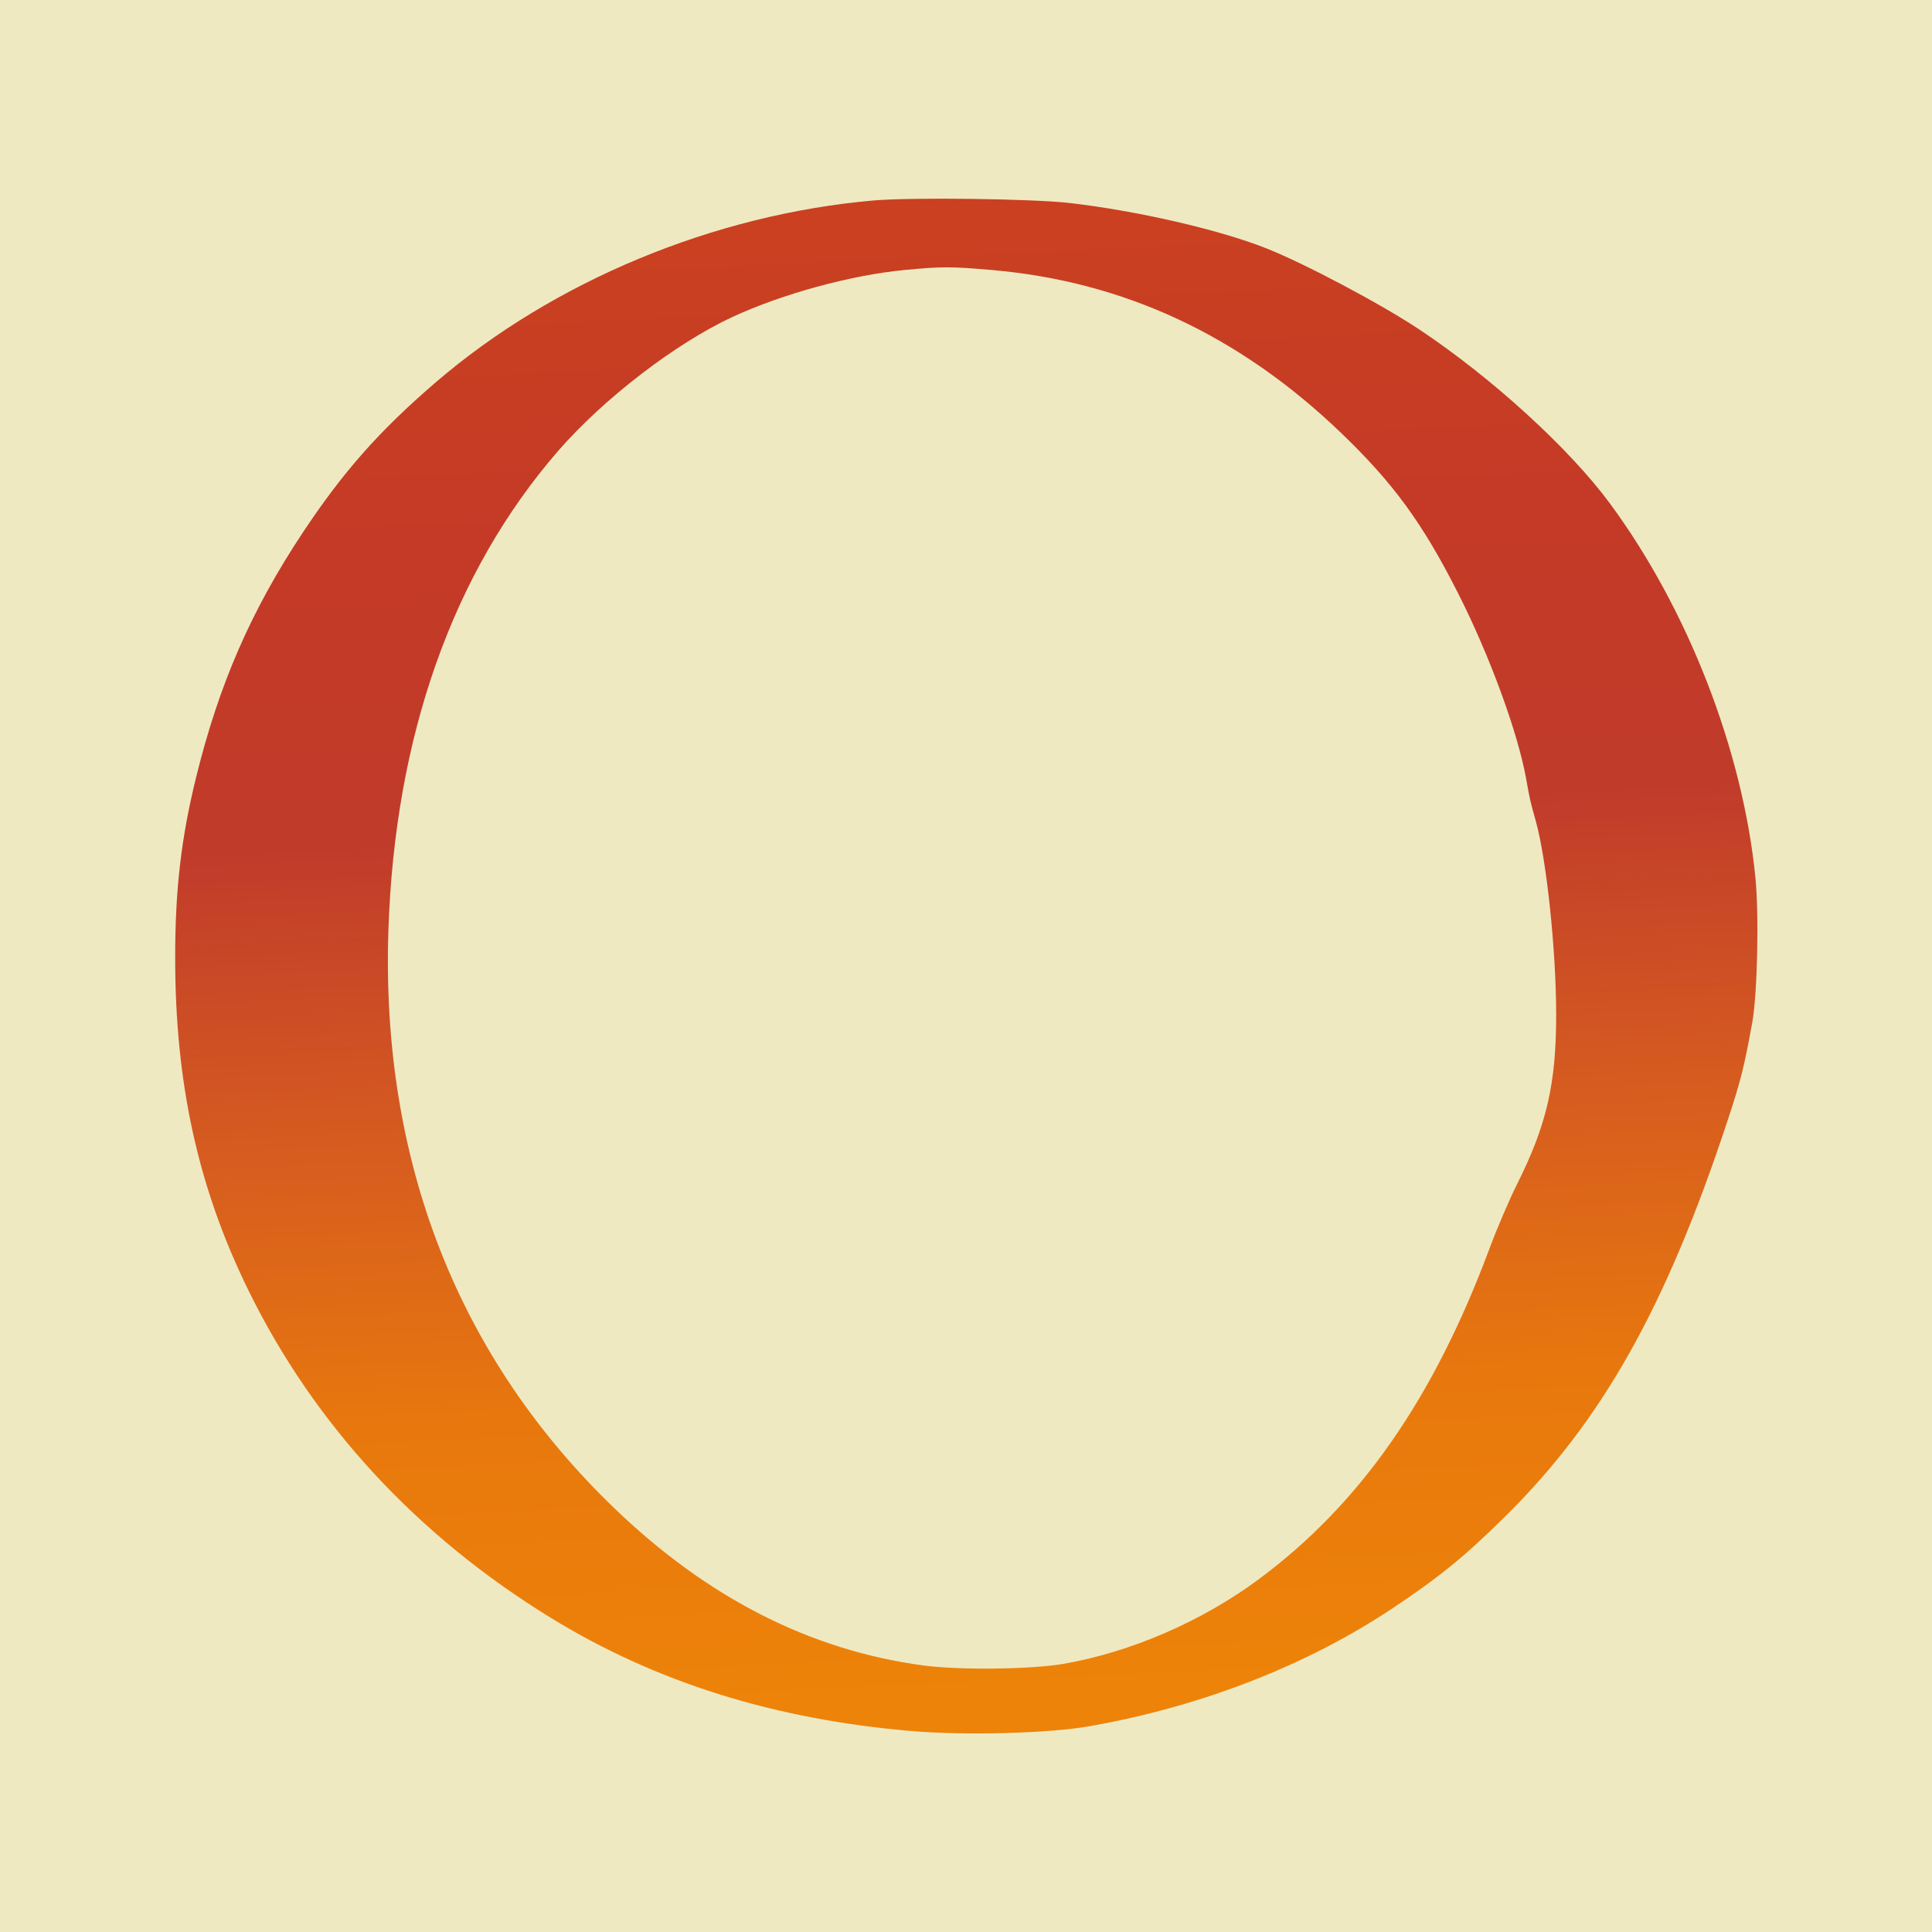
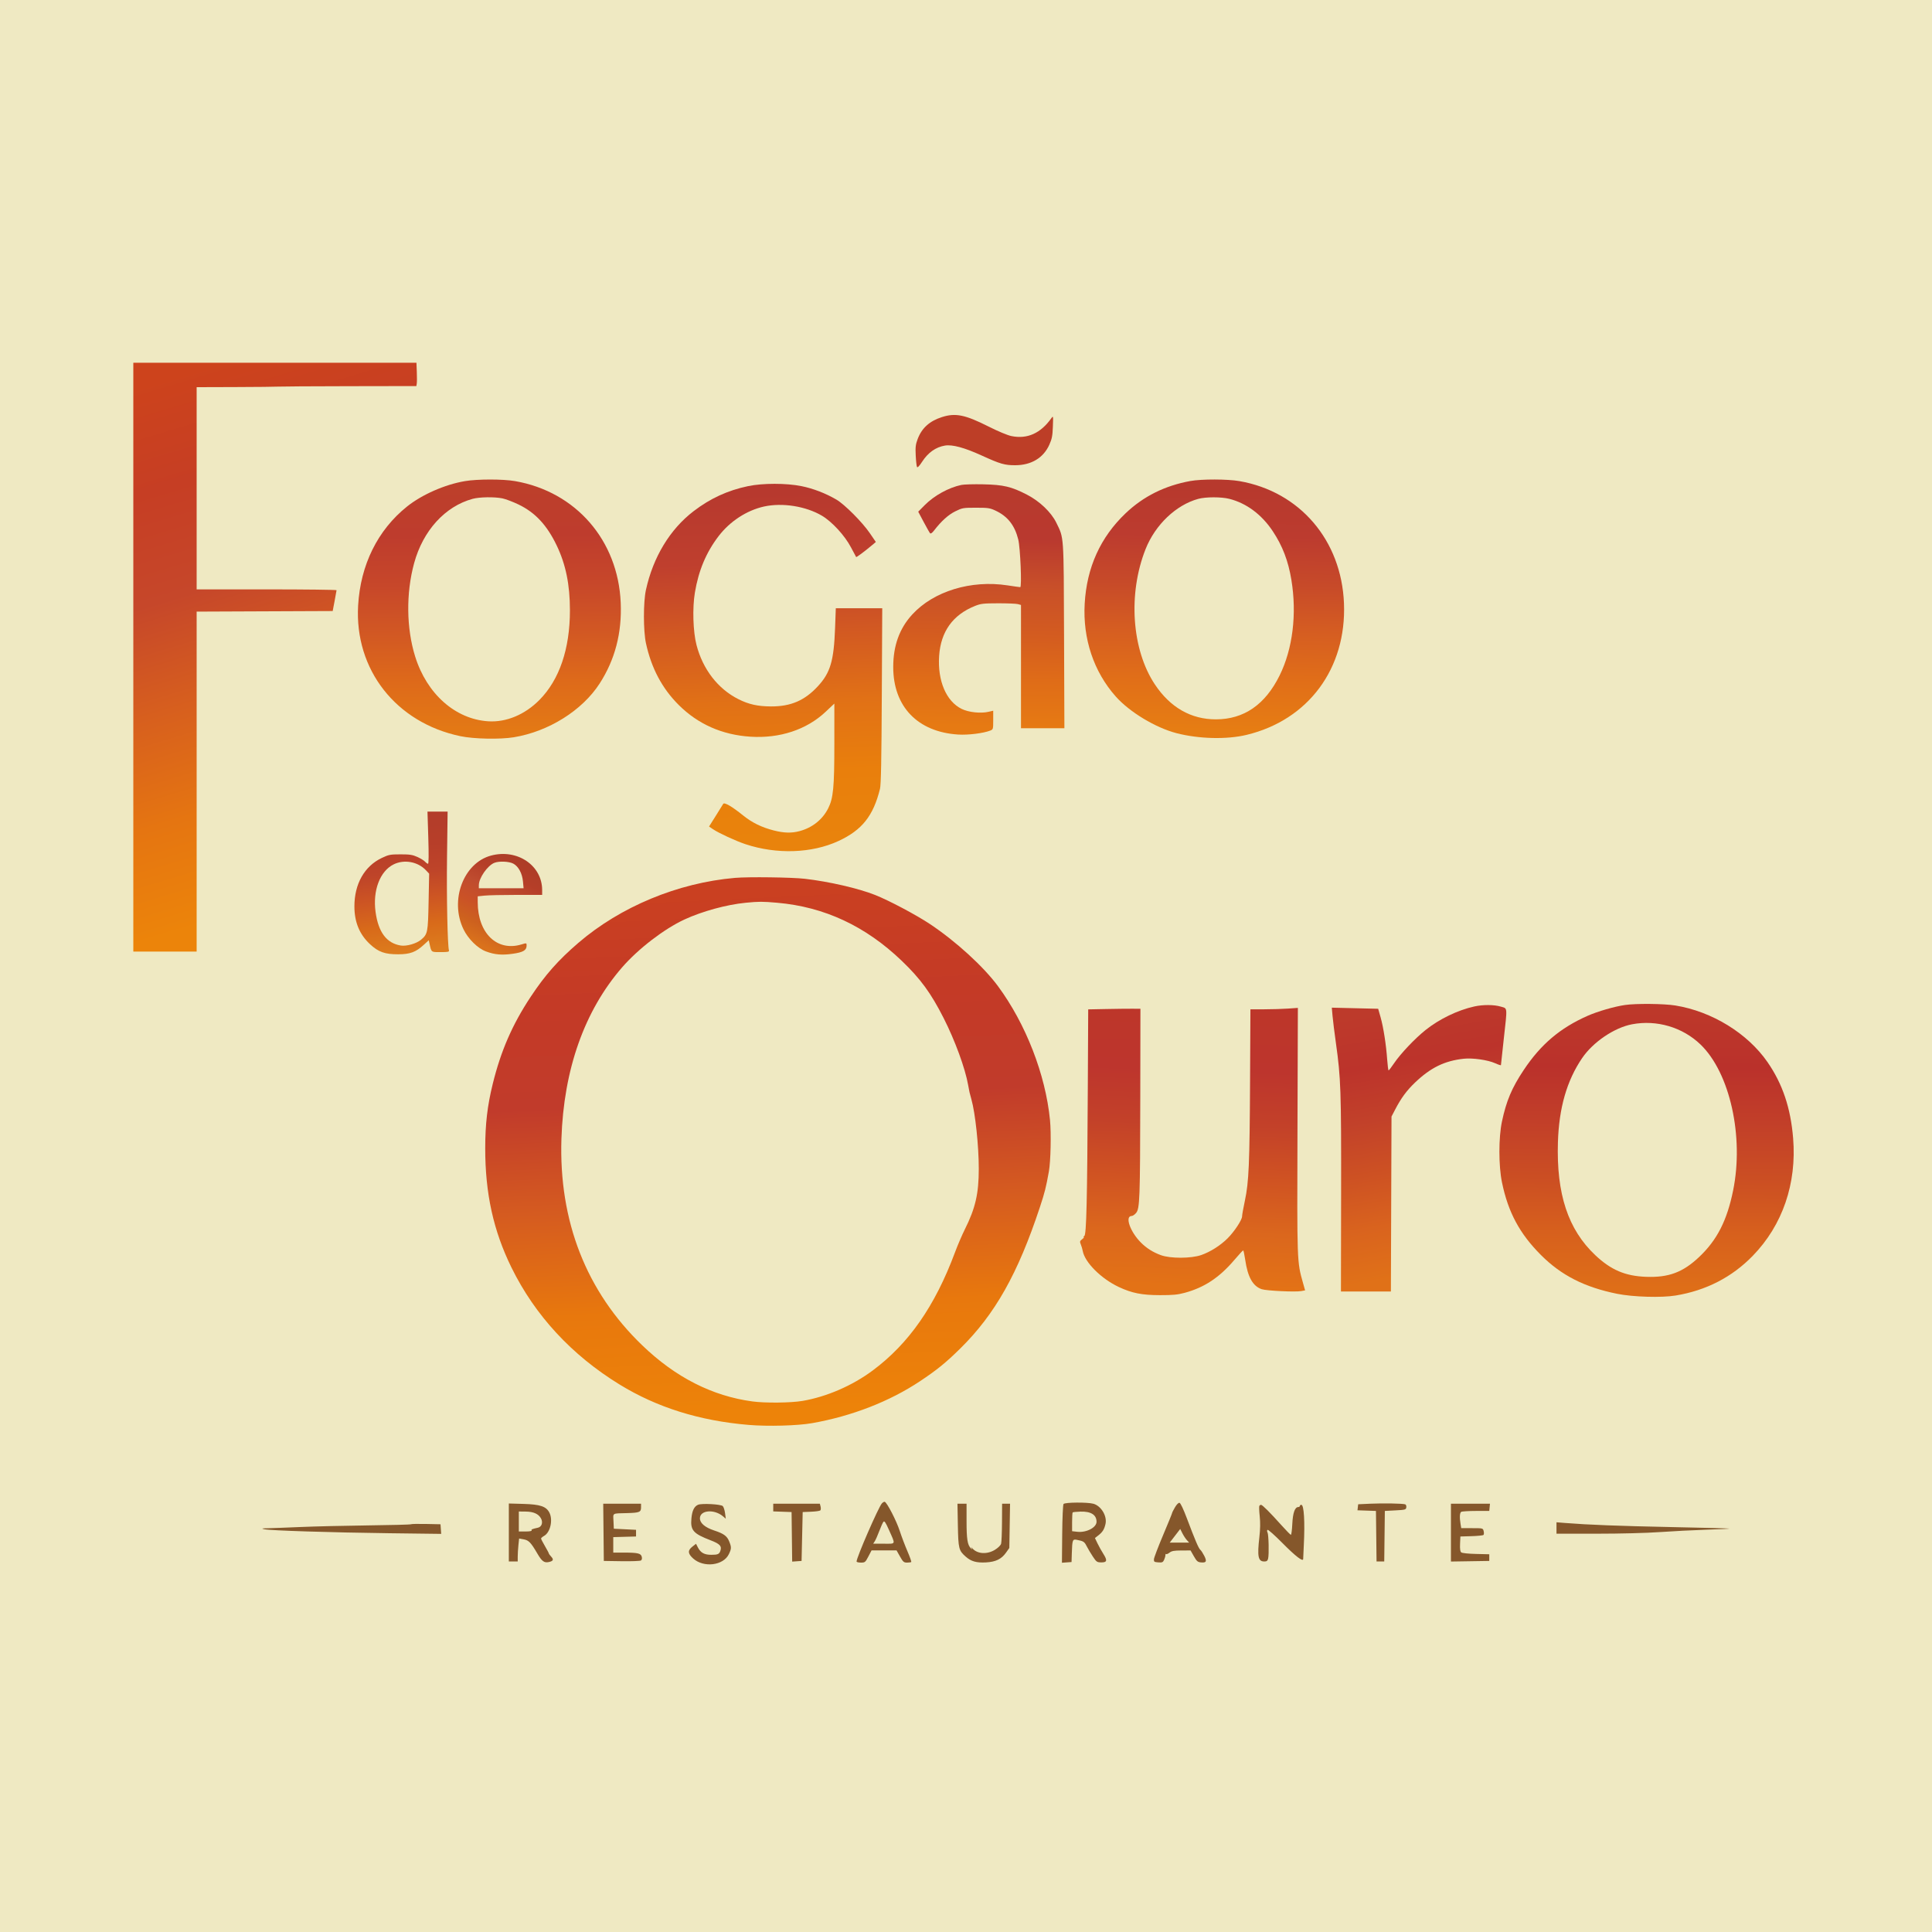
- <svg xmlns="http://www.w3.org/2000/svg" viewBox="874.4 652.2 621.5 621.5">
+ <svg xmlns="http://www.w3.org/2000/svg" viewBox="494 -73.5 1739 1739">
  <defs>
-     <linearGradient id="fdw8" x1="241.78" x2="263.96" y1="13.15" y2="483.12" gradientUnits="userSpaceOnUse">
+     <linearGradient id="fdo0" x1="-11.71" x2="127.31" y1="26.54" y2="489.27" gradientUnits="userSpaceOnUse">
+       <stop offset="0%" stop-color="#cd431c" />
+       <stop offset="20%" stop-color="#c63e24" />
+       <stop offset="40%" stop-color="#c6472a" />
+       <stop offset="60%" stop-color="#d75f1e" />
+       <stop offset="80%" stop-color="#e57511" />
+       <stop offset="100%" stop-color="#ec840a" />
+     </linearGradient>
+     <linearGradient id="fdo2" x1="119.37" x2="121.73" y1="8.29" y2="228.17" gradientUnits="userSpaceOnUse">
+       <stop offset="0%" stop-color="#bd3f2b" />
+       <stop offset="20%" stop-color="#be3c2d" />
+       <stop offset="40%" stop-color="#c7472a" />
+       <stop offset="60%" stop-color="#d25823" />
+       <stop offset="80%" stop-color="#de6a1a" />
+       <stop offset="100%" stop-color="#e37915" />
+     </linearGradient>
+     <linearGradient id="fdo3" x1="120.98" x2="116.68" y1="8.35" y2="227.46" gradientUnits="userSpaceOnUse">
+       <stop offset="0%" stop-color="#b7392d" />
+       <stop offset="20%" stop-color="#bc3b2f" />
+       <stop offset="40%" stop-color="#c74a29" />
+       <stop offset="60%" stop-color="#d65e21" />
+       <stop offset="80%" stop-color="#e16f18" />
+       <stop offset="100%" stop-color="#e67d13" />
+     </linearGradient>
+     <linearGradient id="fdo4" x1="113.94" x2="124.89" y1="9.73" y2="324.08" gradientUnits="userSpaceOnUse">
+       <stop offset="0%" stop-color="#b7392e" />
+       <stop offset="20%" stop-color="#bf3f2e" />
+       <stop offset="40%" stop-color="#d25922" />
+       <stop offset="60%" stop-color="#e17116" />
+       <stop offset="80%" stop-color="#e97f0c" />
+       <stop offset="100%" stop-color="#e9830c" />
+     </linearGradient>
+     <linearGradient id="fdo5" x1="92.94" x2="88.51" y1="8.44" y2="220.51" gradientUnits="userSpaceOnUse">
+       <stop offset="0%" stop-color="#b83a2d" />
+       <stop offset="20%" stop-color="#b9392f" />
+       <stop offset="40%" stop-color="#c84f29" />
+       <stop offset="60%" stop-color="#d35b20" />
+       <stop offset="80%" stop-color="#df6c18" />
+       <stop offset="100%" stop-color="#e67a13" />
+     </linearGradient>
+     <linearGradient id="fdo6" x1="44.58" x2="56.6" y1="9.41" y2="127.31" gradientUnits="userSpaceOnUse">
+       <stop offset="0%" stop-color="#b33d2a" />
+       <stop offset="20%" stop-color="#b73e29" />
+       <stop offset="40%" stop-color="#be4429" />
+       <stop offset="60%" stop-color="#cd5523" />
+       <stop offset="80%" stop-color="#d86a1a" />
+       <stop offset="100%" stop-color="#dd7c1d" />
+     </linearGradient>
+     <linearGradient id="fdo7" x1="51.15" x2="15.06" y1="4.49" y2="80.95" gradientUnits="userSpaceOnUse">
+       <stop offset="0%" stop-color="#ad3d27" />
+       <stop offset="20%" stop-color="#b53e28" />
+       <stop offset="40%" stop-color="#bf4c2f" />
+       <stop offset="60%" stop-color="#ca5127" />
+       <stop offset="80%" stop-color="#cd611e" />
+       <stop offset="100%" stop-color="#da721c" />
+     </linearGradient>
+     <linearGradient id="fdo8" x1="241.78" x2="263.96" y1="13.15" y2="483.12" gradientUnits="userSpaceOnUse">
      <stop offset="0%" stop-color="#ca4021" />
      <stop offset="20%" stop-color="#c43a26" />
      <stop offset="40%" stop-color="#c13b2b" />
      <stop offset="60%" stop-color="#d55b20" />
      <stop offset="80%" stop-color="#e8780d" />
      <stop offset="100%" stop-color="#ed8309" />
    </linearGradient>
+     <linearGradient id="fdo9" x1="135.9" x2="134.15" y1="9.16" y2="257.74" gradientUnits="userSpaceOnUse">
+       <stop offset="0%" stop-color="#bd382a" />
+       <stop offset="20%" stop-color="#ba312b" />
+       <stop offset="40%" stop-color="#c23f29" />
+       <stop offset="60%" stop-color="#cb4e23" />
+       <stop offset="80%" stop-color="#d7601d" />
+       <stop offset="100%" stop-color="#de6e18" />
+     </linearGradient>
+     <linearGradient id="fdo10" x1="35.93" x2="76.51" y1="9.83" y2="244.76" gradientUnits="userSpaceOnUse">
+       <stop offset="0%" stop-color="#bd3a2b" />
+       <stop offset="20%" stop-color="#bc332b" />
+       <stop offset="40%" stop-color="#c2412a" />
+       <stop offset="60%" stop-color="#cd5123" />
+       <stop offset="80%" stop-color="#d9631e" />
+       <stop offset="100%" stop-color="#e07118" />
+     </linearGradient>
+     <linearGradient id="fdo11" x1="106.9" x2="97.89" y1="8.14" y2="252.25" gradientUnits="userSpaceOnUse">
+       <stop offset="0%" stop-color="#bd362a" />
+       <stop offset="20%" stop-color="#bd352d" />
+       <stop offset="40%" stop-color="#c34129" />
+       <stop offset="60%" stop-color="#d05322" />
+       <stop offset="80%" stop-color="#db671d" />
+       <stop offset="100%" stop-color="#e37216" />
+     </linearGradient>
  </defs>
-   <rect x="874.4" y="652.2" width="621.5" height="621.5" fill="#EFE9C2" />
-   <path fill="url(#fdw8)" fill-rule="evenodd" d="M227.5 2.684c-51.361 4.46-103.058 25.931-141 58.561-18.123 15.585-29.81 28.814-42.836 48.489-16.5 24.92-26.803 48.569-34.144 78.371C4.697 207.684 2.765 224.206 2.751 246c-.027 40.778 7.358 74.318 23.668 107.5 21.151 43.03 54.196 78.77 97.265 105.196 33.699 20.677 71.871 32.632 116.123 36.369 17.435 1.472 44.127.736 57.193-1.578 35.82-6.343 69.61-19.478 97.08-37.739 15.204-10.107 23.276-16.663 36.237-29.434 31.363-30.902 51.895-67.348 71.721-127.314 4.346-13.145 5.468-17.6 8.06-32 1.636-9.089 2.185-34.409 1.006-46.39-4.025-40.901-21.729-86.457-46.809-120.448-13.017-17.643-37.841-40.32-61.163-55.874-12.353-8.239-36.982-21.302-49.469-26.238-15.138-5.985-41.378-12.028-63.157-14.547-11.812-1.366-50.861-1.874-63.006-.819m9.752 22.386c-17.214 1.665-39.094 7.64-55.167 15.066-18.256 8.434-41.634 26.395-56.174 43.158-33.86 39.037-52.521 91.772-54.567 154.206-2.431 74.17 22.368 137.523 72.809 186 29.945 28.778 62.9 45.541 99.169 50.443 11.547 1.56 34.725 1.302 45.178-.504 21.699-3.749 44.696-13.729 63-27.342 32.524-24.188 56.072-57.98 74.067-106.29 2.395-6.43 6.341-15.655 8.767-20.5 9.62-19.202 12.666-32.356 12.665-54.688-.001-20.816-3.12-50.214-6.643-62.619-1.602-5.639-1.9-6.946-2.963-13-2.613-14.875-11.775-39.905-21.963-60-11.447-22.578-20.811-35.402-37.66-51.574-32.679-31.366-69.781-48.67-112.27-52.363-13.289-1.154-16.244-1.154-28.248.007" transform="translate(928 714)" />
+   <rect x="494" y="-73.5" width="1739" height="1739" fill="#EFE9C2" />
+   <path fill="url(#fdo0)" fill-rule="evenodd" d="M2 267v265h57V226.015l61.229-.257 61.23-.258 1.71-9c.941-4.95 1.738-9.338 1.771-9.75S156.65 206 122 206H59V24l34.75-.108c19.113-.059 36.325-.236 38.25-.392s30.785-.333 64.133-.392L256.767 23l.366-2.25c.202-1.237.22-5.963.041-10.5L256.848 2H2z" transform="translate(612 251)" />
+   <path fill="#bd3e27" fill-rule="evenodd" d="M1341.836 301.919c-11.109 3.553-18.099 9.864-21.818 19.7-1.882 4.977-2.153 7.282-1.768 14.989.251 5.009.783 9.637 1.182 10.283.457.738 2.143-1.018 4.539-4.725 5.359-8.292 12.321-13.231 20.581-14.602 6.592-1.095 17.479 1.834 32.804 8.824 17.094 7.797 20.951 8.913 30.644 8.866 14.332-.071 25.21-6.646 30.501-18.436 2.353-5.243 2.888-7.974 3.196-16.308.363-9.829.338-9.965-1.414-7.51-9.663 13.546-21.615 18.893-35.823 16.026-3.551-.716-11.919-4.202-20.702-8.625-21.14-10.644-29.728-12.382-41.922-8.482" />
+   <path fill="url(#fdo2)" fill-rule="evenodd" d="M98.5 3.555c-18.023 3.046-38.674 12.11-52.126 22.881-26.465 21.19-41.931 52.506-44.028 89.15-3.3 57.679 34.065 105.396 92.054 117.555 12.108 2.539 35.634 3.013 48.1.969 31.228-5.121 61.515-24.066 77.177-48.278 13.88-21.456 20.179-45.535 19.035-72.762-2.362-56.23-40.345-99.974-95.097-109.522-10.862-1.894-33.884-1.89-45.115.007m7 15.932C80.607 26.237 60.734 48.086 52.731 77.5c-7.345 26.999-6.978 58.535.979 84 10.517 33.661 36.169 56.369 65.79 58.242 16.154 1.021 32.902-5.956 45.988-19.158 18.027-18.188 27.521-46.048 27.506-80.712-.01-23.145-3.709-41.291-11.897-58.372-8.818-18.392-19.378-29.714-34.467-36.952-5.022-2.409-11.515-4.867-14.429-5.464-7.144-1.461-20.572-1.259-26.701.403" transform="translate(814 356)" />
+   <path fill="url(#fdo3)" fill-rule="evenodd" d="M97.45 3.461C74.504 7.63 55.199 17.247 39.183 32.489 16.488 54.086 4.195 81.229 2.334 113.848c-1.799 31.548 8.131 61.248 27.933 83.549C42.721 211.424 66.095 225.532 85 230.434c20.074 5.206 45.206 5.821 63 1.543 55.658-13.383 90.065-59.827 87.716-118.405-2.276-56.767-39.714-100.54-94.101-110.024-10.722-1.87-34.098-1.916-44.165-.087m7.097 16.077c-20.013 5.49-38.665 23.25-47.36 45.097-15.998 40.196-12.571 90.521 8.301 121.889 13.82 20.772 32.56 31.494 54.992 31.464 25.189-.033 44.292-13.199 57.296-39.488 11.787-23.83 15.666-55.241 10.618-85.986-2.816-17.153-7.992-30.678-16.812-43.934-9.982-15.003-23.599-25.139-39.042-29.065-7.238-1.84-21.245-1.829-27.993.023" transform="translate(1468 356)" />
+   <path fill="url(#fdo4)" fill-rule="evenodd" d="M96.283 4.078C77.961 7.926 62.299 15.132 47.322 26.603 25.992 42.941 10.88 67.904 4.401 97.5c-2.411 11.015-2.396 36.833.029 48 4.87 22.436 14.532 40.635 29.494 55.555 17.345 17.296 39.12 26.926 64.57 28.554 26.35 1.685 50.514-6.306 67.561-22.342l7.945-7.475v35.973c0 39.566-.92 49.197-5.579 58.391-5.117 10.097-14.32 17.4-25.771 20.449-7.19 1.914-14.021 1.73-23.24-.628-10.797-2.761-19.505-7.021-27.411-13.408-10.146-8.198-17.057-12.212-18.043-10.479-.441.775-3.489 5.676-6.772 10.89l-5.97 9.481 3.526 2.396c5.137 3.49 20.6 10.625 29.26 13.5 28.025 9.305 59.701 8.234 83.645-2.829 21.241-9.814 31.425-22.603 37.448-47.028.906-3.675 1.337-25.867 1.625-83.75l.393-78.75H175.31l-.654 17.75c-1.092 29.637-4.225 40.252-15.48 52.444-11.849 12.837-24.372 18.229-42.176 18.162-11.937-.045-20.102-1.867-29.42-6.563-18.412-9.281-32.006-26.89-37.669-48.793-3.113-12.043-3.76-33.241-1.439-47.123 3.328-19.905 10.122-36.093 21.29-50.733C79.946 35.795 95.09 25.896 110.61 22.443c16.528-3.677 37.757-.313 52.263 8.281 9.046 5.36 20.563 17.904 26.033 28.357 2.424 4.63 4.55 8.595 4.725 8.81.315.388 7.703-5.125 14.296-10.669l3.428-2.882-5.414-7.92c-6.801-9.951-22.654-25.87-30.124-30.251-9.619-5.64-20.855-9.965-31.474-12.113-13.591-2.751-34.906-2.741-48.06.022" transform="translate(1071 360)" />
+   <path fill="url(#fdo5)" fill-rule="evenodd" d="M63.303 2.991c-11.487 2.427-24.498 9.614-33.029 18.244L24.5 27.077l4.887 9.212c2.688 5.066 5.293 9.656 5.789 10.199.57.626 1.887-.291 3.59-2.5 6.542-8.485 12.823-14.153 19.124-17.254 6.299-3.102 7.06-3.234 18.589-3.234 10.898 0 12.546.246 17.641 2.635 10.854 5.089 17.274 13.252 20.411 25.952 1.858 7.52 3.332 42.913 1.787 42.913-.531 0-5.657-.72-11.392-1.6-32.902-5.049-66.603 5.253-85.832 26.239C7.586 132.198 2 147.643 2 166.905c0 35.625 22.016 58.492 58.5 60.763 8.935.557 22.574-1.124 28.75-3.542 2.697-1.056 2.75-1.239 2.75-9.495v-8.418l-4.25.982c-7.093 1.64-17.842.484-24.137-2.596C49.72 197.802 41.841 179.328 43.312 157c1.451-22.014 12.306-37.135 32.399-45.131 5.122-2.038 7.518-2.307 20.789-2.336 8.25-.018 16.237.313 17.75.736l2.75.769V222h39.066l-.305-83.25c-.337-92.128-.018-87.472-6.966-101.746-4.58-9.407-14.982-19.349-26.437-25.265C108.374 4.516 101.223 2.826 83 2.436c-8.525-.182-17.389.067-19.697.555" transform="translate(1296 360)" />
+   <path fill="url(#fdo6)" fill-rule="evenodd" d="M68.511 25.5c.468 14.979.383 23.5-.234 23.5-.532 0-1.744-.858-2.693-1.908s-4.057-2.961-6.905-4.25C54.354 40.886 51.85 40.5 43.5 40.503c-9.176.002-10.558.266-16.775 3.209C11.039 51.136 2 67.086 2 87.339c0 14.18 4.615 25.312 14.156 34.145 7.514 6.957 13.362 9.028 25.344 8.979 10.63-.044 15.842-1.972 22.884-8.463l4.533-4.178.629 2.839c1.821 8.221 1.332 7.839 10.037 7.839 6.547 0 7.848-.26 7.521-1.5-1.293-4.903-2.192-48.302-1.734-83.75L85.903 2H67.776zM37.218 49.579c-12.227 6.092-18.81 23.492-16.173 42.747 2.508 18.323 9.937 28.208 22.737 30.255 5.111.817 14.078-1.751 18.187-5.209 5.992-5.041 6.264-6.406 6.815-34.14l.503-25.323-2.893-3.081c-7.312-7.786-19.637-10.003-29.176-5.249" transform="translate(811 655)" />
+   <path fill="url(#fdo7)" fill-rule="evenodd" d="M32 3.601C7.111 10.251-5.429 43.833 7.205 70c4.16 8.615 12.759 17.095 20.133 19.853 7.961 2.979 14.328 3.543 24.189 2.143C60.951 90.658 64 88.85 64 84.598c0-2.393-.018-2.397-4.659-1C37.314 90.227 20 73.442 20 45.459v-5.174l6.147-.643c3.38-.353 16.43-.642 29-.642H78v-4.318C78 12.435 55.595-2.703 32 3.601m3 6.517c-6.188 2.455-13.967 13.649-13.99 20.132L21 33h40.278l-.54-5.957c-.674-7.433-4.06-13.719-8.722-16.194C48.19 8.819 39.245 8.435 35 10.118" transform="translate(904 693)" />
+   <path fill="url(#fdo8)" fill-rule="evenodd" d="M227.5 2.684c-51.361 4.46-103.058 25.931-141 58.561-18.123 15.585-29.81 28.814-42.836 48.489-16.5 24.92-26.803 48.569-34.144 78.371C4.697 207.684 2.765 224.206 2.751 246c-.027 40.778 7.358 74.318 23.668 107.5 21.151 43.03 54.196 78.77 97.265 105.196 33.699 20.677 71.871 32.632 116.123 36.369 17.435 1.472 44.127.736 57.193-1.578 35.82-6.343 69.61-19.478 97.08-37.739 15.204-10.107 23.276-16.663 36.237-29.434 31.363-30.902 51.895-67.348 71.721-127.314 4.346-13.145 5.468-17.6 8.06-32 1.636-9.089 2.185-34.409 1.006-46.39-4.025-40.901-21.729-86.457-46.809-120.448-13.017-17.643-37.841-40.32-61.163-55.874-12.353-8.239-36.982-21.302-49.469-26.238-15.138-5.985-41.378-12.028-63.157-14.547-11.812-1.366-50.861-1.874-63.006-.819m9.752 22.386c-17.214 1.665-39.094 7.64-55.167 15.066-18.256 8.434-41.634 26.395-56.174 43.158-33.86 39.037-52.521 91.772-54.567 154.206-2.431 74.17 22.368 137.523 72.809 186 29.945 28.778 62.9 45.541 99.169 50.443 11.547 1.56 34.725 1.302 45.178-.504 21.699-3.749 44.696-13.729 63-27.342 32.524-24.188 56.072-57.98 74.067-106.29 2.395-6.43 6.341-15.655 8.767-20.5 9.62-19.202 12.666-32.356 12.665-54.688-.001-20.816-3.12-50.214-6.643-62.619-1.602-5.639-1.9-6.946-2.963-13-2.613-14.875-11.775-39.905-21.963-60-11.447-22.578-20.811-35.402-37.66-51.574-32.679-31.366-69.781-48.67-112.27-52.363-13.289-1.154-16.244-1.154-28.248.007" transform="translate(928 714)" />
+   <path fill="url(#fdo9)" fill-rule="evenodd" d="M115.635 3.1c-9.621 1.405-24.552 5.731-33.626 9.743C57.242 23.792 39.864 38.54 24.47 61.674 13.767 77.759 8.859 89.391 4.909 108.028c-3.063 14.453-3.058 39.732.01 54.66 5.537 26.942 15.89 46.244 35.128 65.494 18.273 18.284 39.185 28.934 68.453 34.859 14.369 2.909 39.953 3.667 52.737 1.563 27.435-4.517 50.736-16.511 69.426-35.736 26.831-27.6 39.675-65.015 36.338-105.859-2.228-27.268-9.504-48.891-23.041-68.473C226.033 28.604 193.955 8.888 161 3.548c-10.285-1.667-35.324-1.914-45.365-.448M122 20.462c-15.938 3.015-35.163 16.045-44.946 30.463-13.771 20.296-20.814 44.79-21.759 75.672-1.426 46.643 9.13 78.582 33.606 101.671 14.109 13.309 26.94 18.793 45.632 19.502 20.417.775 33.267-4.027 47.937-17.913 16.083-15.224 24.989-32.665 30.507-59.745 9.903-48.592-2.885-105.974-29.283-131.407-16.189-15.596-39.4-22.46-61.694-18.243" transform="translate(1841 828)" />
+   <path fill="url(#fdo10)" fill-rule="evenodd" d="M130 3.426c-14.939 3.316-31.536 11.342-43.883 21.22-9.651 7.722-22.545 21.344-28.332 29.932-2.357 3.497-4.556 6.373-4.887 6.39-.332.018-.91-4.333-1.285-9.668-.951-13.532-3.389-29.184-5.947-38.181L43.5 5.5 22.633 5 1.767 4.5l.662 7.5c.364 4.125 1.738 15.15 3.052 24.5 4.412 31.38 4.799 42.662 4.652 135.75L9.994 260h44.959l.274-78.75.273-78.75 3.387-6.5c5.285-10.143 10.3-16.942 17.748-24.061 14.079-13.457 26.593-19.581 43.865-21.467 8-.873 21.761 1.093 28.25 4.036 2.887 1.31 5.253 2.069 5.258 1.687s1.129-10.793 2.5-23.135c3.344-30.109 3.566-27.663-2.69-29.521-6.049-1.797-16.021-1.844-23.818-.113" transform="translate(1691 829)" />
+   <path fill="url(#fdo11)" fill-rule="evenodd" d="m25.5 2.728-16 .319-.364 71.227C8.619 175.377 7.9 205.821 6 207.021c-.825.522-1.05.965-.5.986s-.089.875-1.42 1.898c-2.179 1.675-2.301 2.147-1.227 4.741.657 1.584 1.435 4.225 1.729 5.867 1.842 10.267 16.614 25.004 32.525 32.45 11.779 5.512 20.73 7.285 36.893 7.309 11.775.018 15.993-.383 22.446-2.134 17.657-4.792 31.093-13.694 44.589-29.543 4.025-4.727 7.599-8.595 7.941-8.595.343 0 1.175 3.815 1.849 8.477 2.242 15.509 6.873 23.745 14.86 26.43 4.294 1.444 30.342 2.686 35.608 1.698l3.428-.643-1.896-6.731c-5.404-19.184-5.354-17.803-4.964-137.127l.361-110.397-8.861.624c-4.874.343-14.486.635-21.361.647l-12.5.024-.32 64.749c-.367 74.232-1.086 90.826-4.661 107.503-1.385 6.464-2.519 12.807-2.519 14.095 0 3.147-6.911 13.657-12.952 19.699-6.501 6.501-15.642 12.302-23.858 15.14-9.147 3.161-27.778 3.199-36.296.075C67.813 221.666 62.019 218.019 57 213c-9.84-9.84-14.747-24-8.317-24 .872 0 2.611-1.194 3.865-2.654 3.364-3.915 3.667-12.136 3.819-103.558L56.5 2.5 49 2.455c-4.125-.025-14.7.098-23.5.273" transform="translate(1464 832)" />
+   <path fill="#85572b" fill-rule="evenodd" d="M1287.77 1279.726c-3.098 3.471-22.77 48.657-22.77 52.303 0 .534 1.745.971 3.877.971 3.685 0 4.021-.273 6.75-5.498l2.873-5.497 11.241-.003 11.242-.002 3.104 5.5c2.763 4.895 3.46 5.5 6.342 5.5 1.781 0 3.48-.242 3.775-.538.296-.295-1.254-4.683-3.444-9.75-2.19-5.066-5.329-13.364-6.977-18.439-2.895-8.917-11.354-25.297-13.419-25.985-.555-.185-1.723.462-2.594 1.438m163.52.524c-.535.7-1.061 12.616-1.196 27.061l-.241 25.811 4.324-.311 4.323-.311.252-8c.377-11.993.672-12.773 4.535-11.997 6.091 1.225 6.754 1.657 8.851 5.768 1.158 2.269 3.654 6.459 5.548 9.311 3.171 4.776 3.756 5.188 7.433 5.239 5.323.074 5.807-1.693 2.071-7.568-1.662-2.614-4.06-6.913-5.329-9.553l-2.308-4.8 3.23-2.527c3.657-2.862 5.197-5.352 6.279-10.149 1.598-7.086-3.887-16.248-10.894-18.194-5.408-1.502-25.689-1.336-26.878.22m100.286 3.029c-1.417 2.418-2.576 4.728-2.576 5.133s-3.64 9.341-8.089 19.859-8.161 20.272-8.25 21.676c-.145 2.301.24 2.582 3.906 2.852 3.548.26 4.219-.034 5.25-2.297.651-1.428 1.183-3.325 1.183-4.216s.285-1.334.634-.985c.349.348 1.722-.222 3.052-1.268 1.924-1.514 4.106-1.908 10.681-1.933l8.264-.031 2.97 5.216c2.535 4.452 3.458 5.262 6.311 5.538 4.905.474 5.601-.896 3.023-5.951-1.225-2.401-2.801-4.817-3.503-5.369-1.507-1.185-4.794-8.865-11.985-28.003-3.243-8.631-5.842-14.118-6.777-14.309-.914-.186-2.541 1.439-4.094 4.088m175.924-3.288-11 .509-.312 2.709-.313 2.708 8.313.292 8.312.291.269 22.75.269 22.75h6.924l.269-22.75.269-22.75 9.5-.5c8.92-.469 9.52-.638 9.82-2.754.176-1.24-.274-2.455-1-2.699-2.292-.772-19.887-1.084-31.32-.556M952 1305.902V1332h8v-4.353c0-2.395.282-7.049.626-10.343l.626-5.989 4.093.748c4.591.84 6.475 2.789 12.265 12.69 4.187 7.159 6.217 8.664 10.437 7.737 3.987-.876 4.554-2.221 2.058-4.878-1.158-1.233-2.105-2.525-2.105-2.873 0-.347-1.575-3.319-3.5-6.604-1.925-3.284-3.497-6.346-3.494-6.803.004-.458 1.27-1.55 2.813-2.428 5.569-3.167 8.061-14.368 4.66-20.944-2.86-5.531-8.302-7.354-23.229-7.779l-13.25-.377zm85.233-.152.267 25.75 16 .248c8.8.137 16.623-.152 17.385-.642.891-.573 1.163-1.778.763-3.371-.774-3.087-3.597-3.735-16.273-3.735H1046v-13.93l10.25-.285 10.25-.285v-6l-10-.5-10-.5-.296-6.75c-.338-7.72-1.668-6.929 12.296-7.306 11.055-.299 12.5-.884 12.5-5.061V1280h-34.034zm85.075-24.806c-3.471 1.502-5.31 5.275-5.959 12.223-1.006 10.772 1.601 13.751 17.301 19.775 8.472 3.25 10.306 5.307 8.672 9.729-1.021 2.761-2.332 3.297-8.107 3.314-6.198.018-9.579-1.839-12.023-6.602l-1.702-3.317-3.245 2.539c-4.387 3.433-4.211 6.289.657 10.687 9.444 8.532 27.156 6.417 32.119-3.836 2.398-4.952 2.44-6.264.365-11.449-1.975-4.937-4.892-7.068-13.607-9.938-8.18-2.693-12.779-6.621-12.779-10.914 0-7.461 12.981-8.526 20.891-1.714l2.391 2.059-.653-4.976c-.359-2.737-1.287-5.61-2.062-6.385-1.705-1.706-18.94-2.631-22.259-1.195m67.692 2.516v3.459l8.25.291 8.25.29.269 22.307.27 22.306 4.23-.306 4.231-.307.5-22 .5-22 7.499-.299c4.124-.164 7.894-.694 8.377-1.177.482-.482.587-2.036.232-3.451l-.646-2.573H1190zm166.174 15.79c.397 21.311.793 22.88 7.189 28.496 4.762 4.18 9.521 5.53 17.97 5.095 8.86-.455 14.071-2.969 18.167-8.763l3-4.244.325-19.917.325-19.917H1396l-.1 16.75c-.055 9.213-.41 17.867-.791 19.233-.413 1.484-2.655 3.696-5.575 5.5-7.097 4.384-16.046 3.771-20.358-1.396-1.045-1.252-1.173-1.27-.609-.087.635 1.333.547 1.333-.795 0-2.933-2.915-3.772-8.284-3.772-24.149V1280h-8.184zm443.826 6.774v26.023l17.25-.273 17.25-.274v-6l-11.938-.283c-6.942-.165-12.504-.754-13.292-1.408-.949-.788-1.267-3.094-1.062-7.716l.292-6.593 9.989-.289c5.494-.159 10.357-.657 10.805-1.105.449-.449.518-2.007.153-3.461-.661-2.634-.705-2.645-10.425-2.645h-9.76l-.62-3.75c-.979-5.921-.748-10.064.608-10.931.688-.439 6.65-.803 13.25-.809l12-.01.313-3.25.314-3.25H1800zm-172.459-24.09c-.318.514-.17 4.676.327 9.25.615 5.655.52 11.676-.298 18.816-2.015 17.585-1.123 22 4.444 22 2.142 0 2.916-.584 3.416-2.579.926-3.689.512-21.601-.546-23.61-.541-1.028-.506-1.927.089-2.294.538-.333 6.502 4.974 13.252 11.792 12.028 12.147 18.775 17.315 18.775 14.381 0-.748.251-6.272.558-12.275 1.082-21.184.161-36.415-2.202-36.415-.746 0-1.356.45-1.356 1s-.623 1-1.385 1c-3.085 0-4.928 5.183-5.411 15.213-.259 5.383-.827 9.787-1.262 9.787s-4.308-3.937-8.606-8.75c-9.954-11.145-17.068-18.25-18.274-18.25-.519 0-1.204.42-1.521.934M961 1296v9h6.059c3.471 0 5.814-.396 5.485-.928-.565-.915.306-1.297 5.691-2.494 3.421-.761 4.705-4.817 2.669-8.43-2.269-4.026-6.691-5.993-13.654-6.075L961 1287zm498.509-8.176c-.28.28-.509 4.201-.509 8.713v8.203l4.669.526c8.196.924 17.331-3.823 17.331-9.006 0-6.277-5.057-9.461-14.54-9.154-3.543.115-6.67.438-6.951.718m-170.34 8.473c-.622.748-2.295 4.475-3.719 8.282-1.423 3.806-3.243 7.934-4.042 9.171l-1.454 2.25h9.59c11.123 0 10.683 1.237 4.5-12.651-2.954-6.635-3.985-8.126-4.875-7.052m605.831 5.559V1307l36.25-.008c21.458-.005 44.615-.6 56.75-1.457 11.275-.797 30.068-1.763 41.761-2.147s21.124-.836 20.957-1.004c-.168-.167-23.686-.78-52.262-1.361-47.484-.965-75.03-2.027-95.706-3.688l-7.75-.623zm-1031.166-3.357c-.305.305-17.605.762-38.444 1.016s-48.24.908-60.89 1.453-25.925 1.045-29.5 1.112c-5.606.104-6.019.229-3 .907 5.263 1.181 59.607 2.911 112.311 3.575l46.811.589-.311-4.325-.311-4.326-13.056-.278c-7.18-.152-13.305-.028-13.61.277m687.768 10.369-4.719 6.132h17.466l-2.059-2.25c-1.133-1.237-2.939-3.997-4.014-6.132l-1.955-3.883z" />
</svg>
